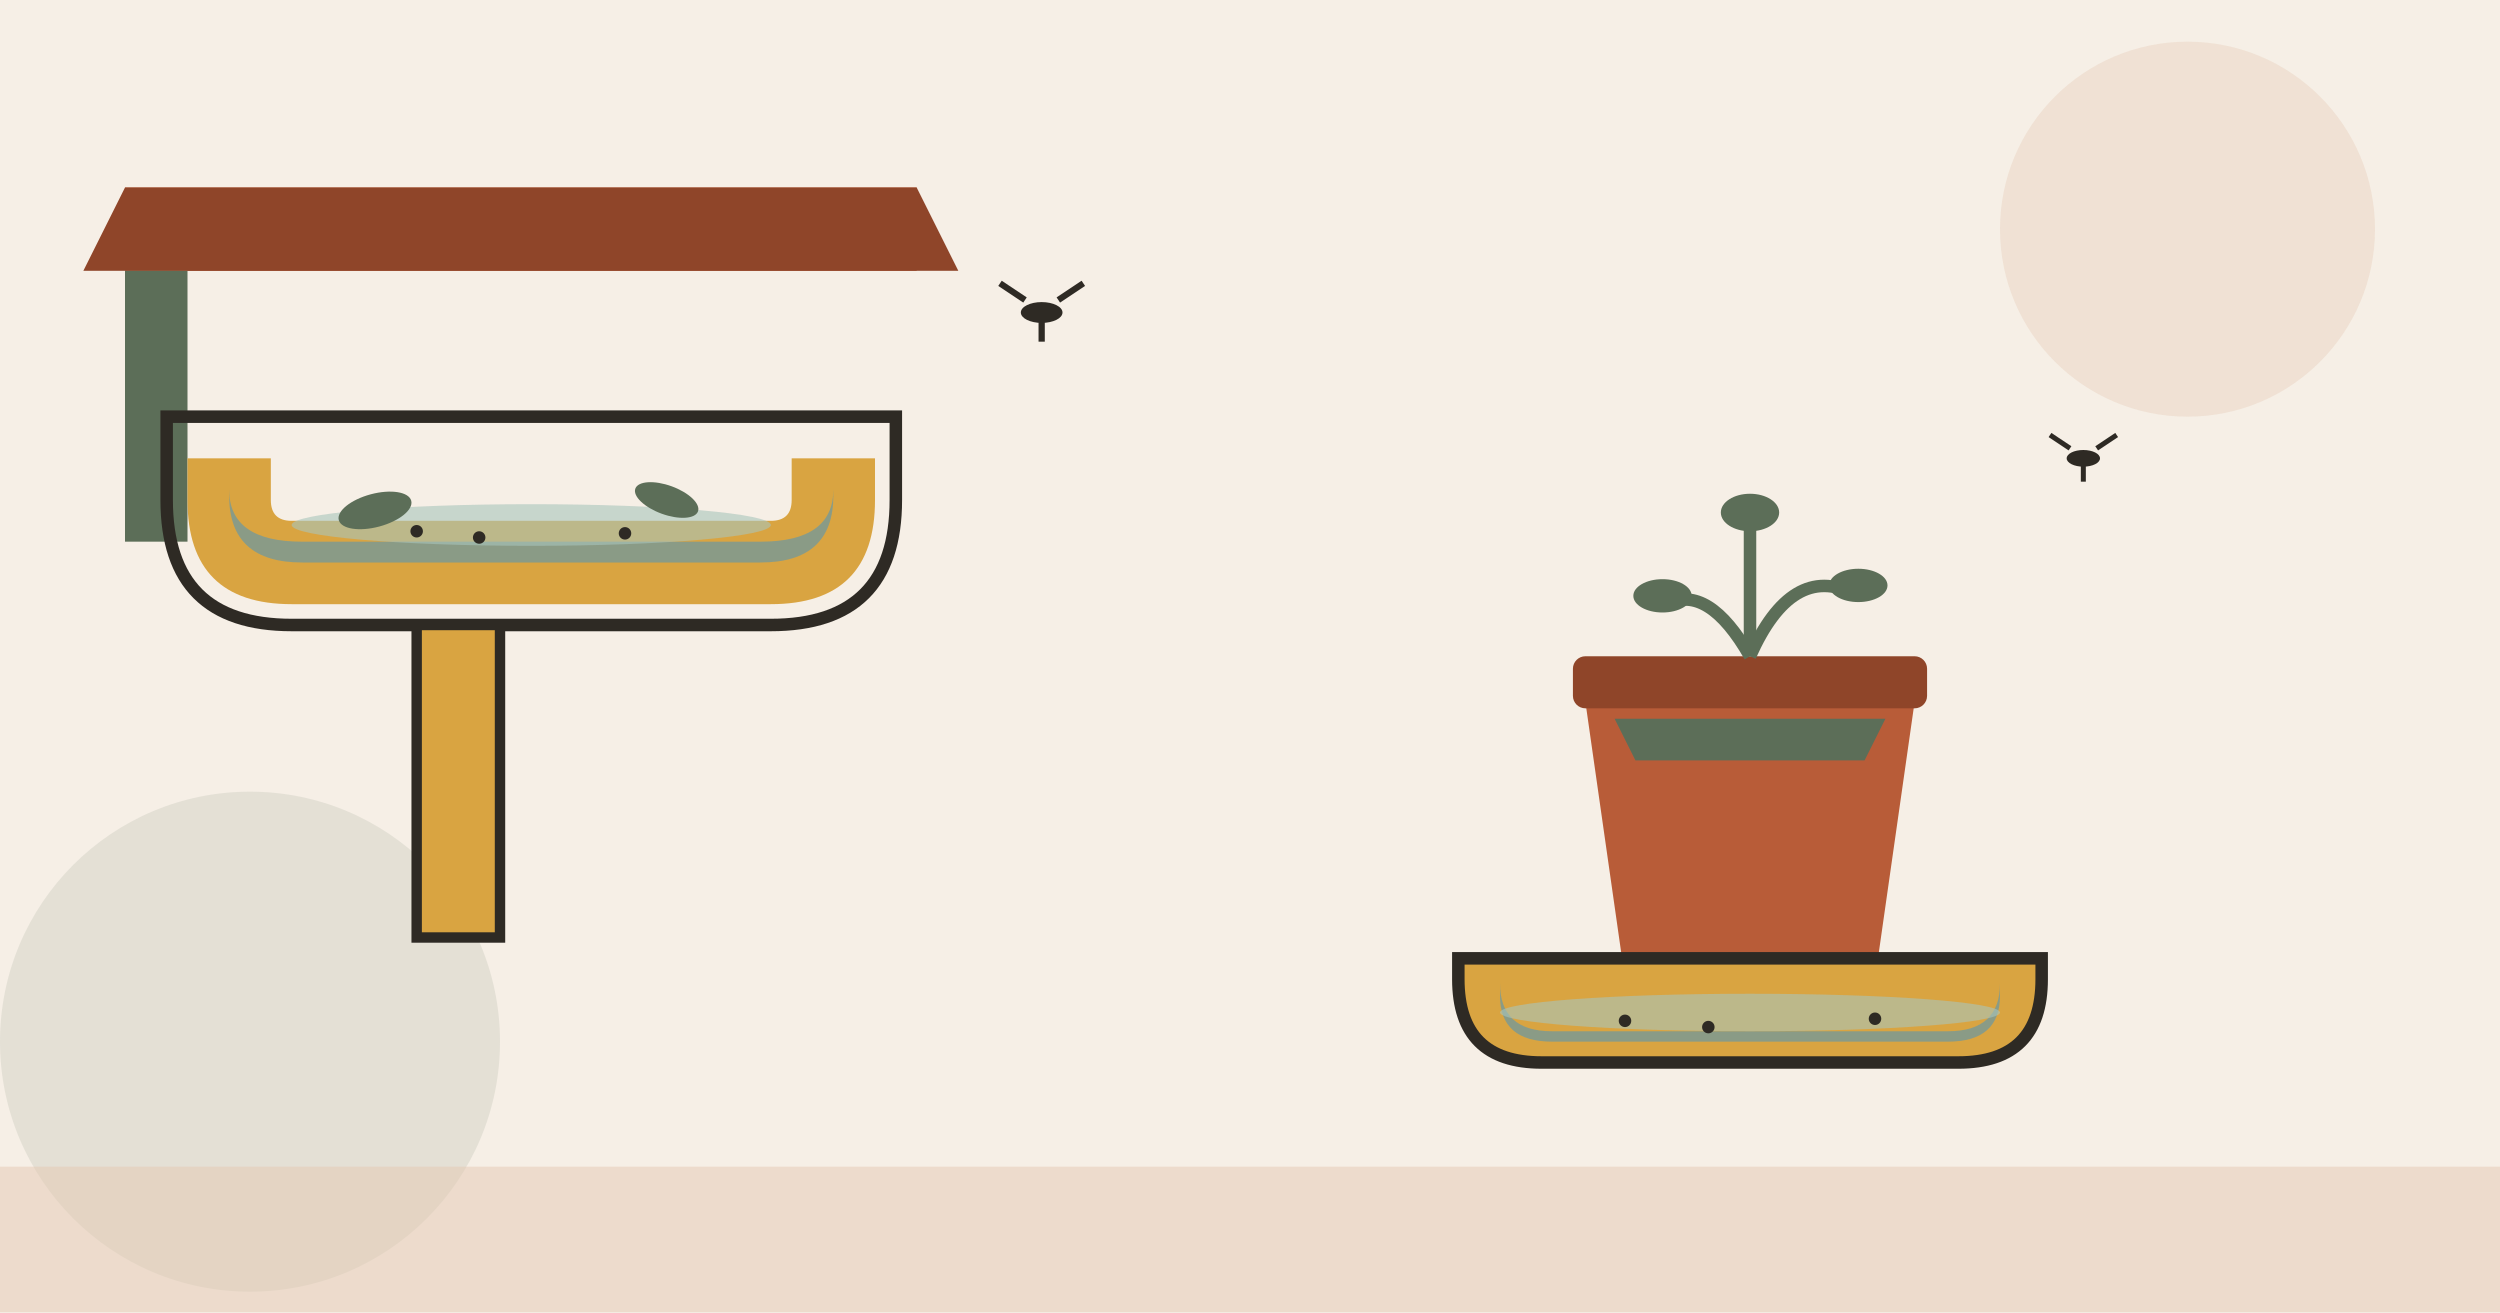
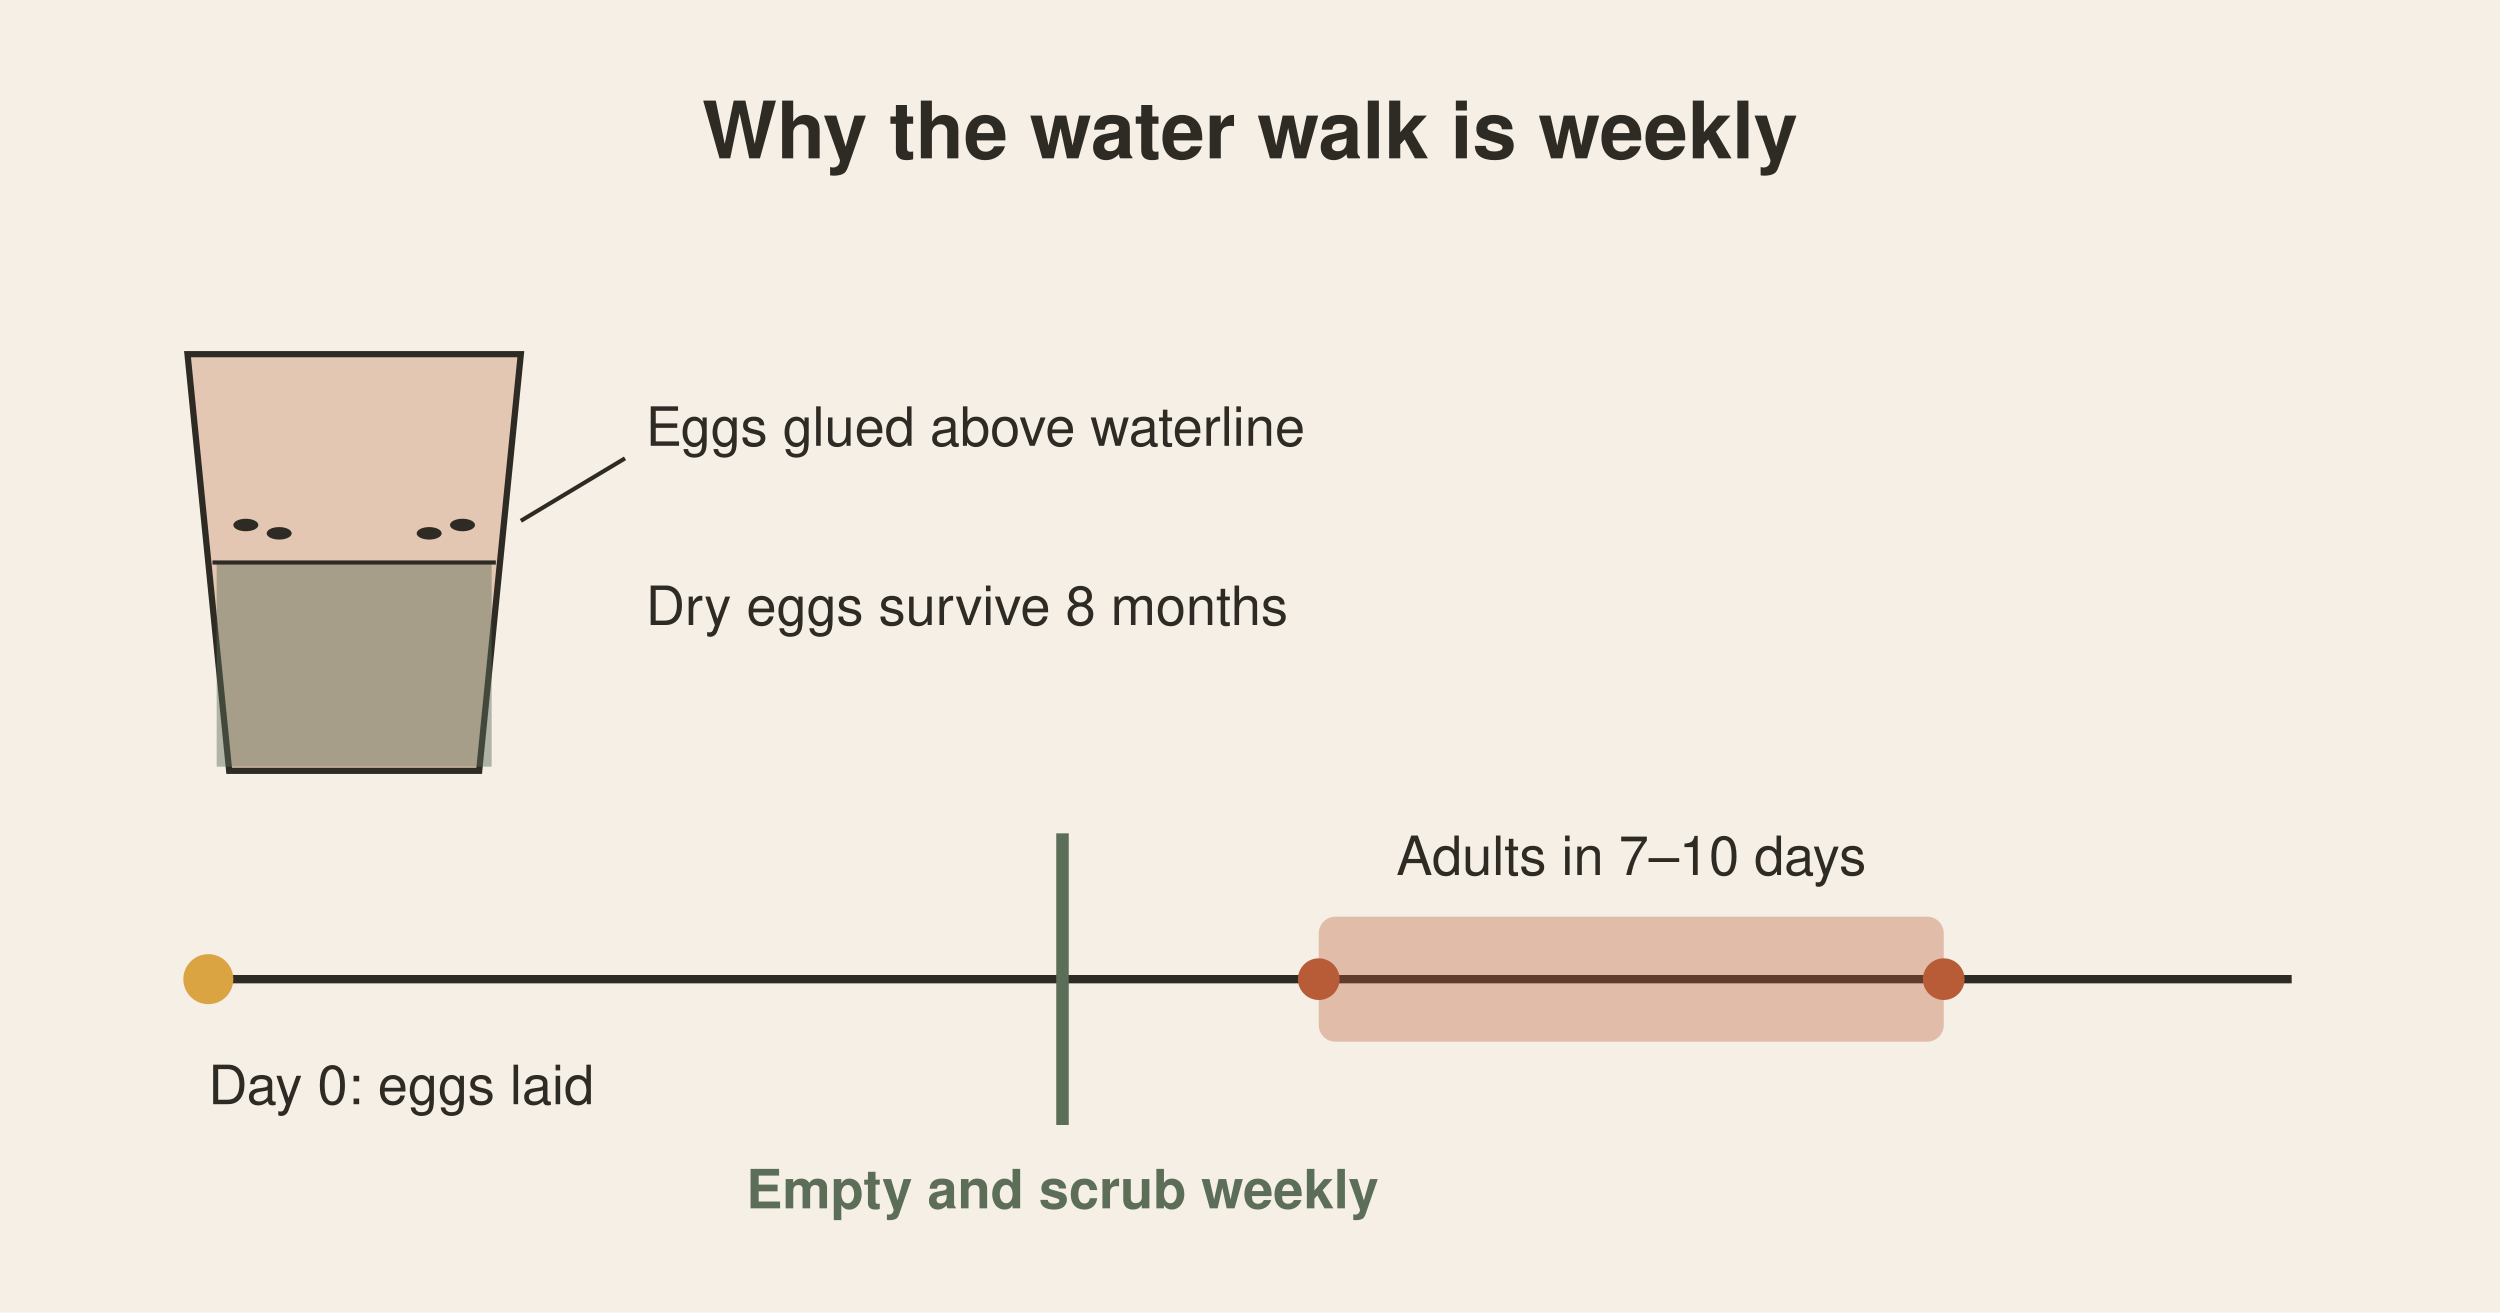
<svg xmlns="http://www.w3.org/2000/svg" viewBox="0 0 1200 630">
  <rect width="1200" height="630" fill="#F6EFE6" />
-   <circle cx="1050" cy="110" r="90" fill="#E4C7B2" opacity="0.35" />
-   <circle cx="120" cy="500" r="120" fill="#5C6E58" opacity="0.12" />
-   <g>
-     <rect x="60" y="90" width="380" height="40" fill="#B85C38" />
-     <polygon points="60,90 440,90 460,130 40,130" fill="#8f4529" />
-     <rect x="60" y="130" width="30" height="130" fill="#5C6E58" />
-     <path d="M90,240               Q90,290 140,290               L370,290               Q420,290 420,240               L420,220               L380,220               L380,240               Q380,250 370,250               L140,250               Q130,250 130,240               L130,220               L90,220 Z" fill="#D9A441" />
-     <path d="M80,200               L430,200               L430,240               Q430,300 370,300               L140,300               Q80,300 80,240 Z" fill="none" stroke="#2E2A24" stroke-width="6" />
-     <path d="M110,235              Q110,260 145,260              L365,260              Q400,260 400,235              L400,238              Q400,270 365,270              L145,270              Q110,270 110,238 Z" fill="#7C9A92" opacity="0.85" />
-     <ellipse cx="255" cy="252" rx="115" ry="10" fill="#a9c4bb" opacity="0.6" />
-     <ellipse cx="180" cy="245" rx="18" ry="8" fill="#5C6E58" transform="rotate(-15 180 245)" />
-     <ellipse cx="320" cy="240" rx="16" ry="7" fill="#5C6E58" transform="rotate(20 320 240)" />
-     <circle cx="200" cy="255" r="3" fill="#2E2A24" />
-     <circle cx="230" cy="258" r="3" fill="#2E2A24" />
-     <circle cx="300" cy="256" r="3" fill="#2E2A24" />
-     <rect x="200" y="300" width="40" height="150" fill="#D9A441" />
-     <rect x="200" y="300" width="40" height="150" fill="none" stroke="#2E2A24" stroke-width="5" />
+   <text x="600" y="76" font-family="Helvetica, Arial, sans-serif" font-size="38" font-weight="bold" fill="#2E2A24" text-anchor="middle">Why the water walk is weekly</text>
+   <path d="M90 170 L250 170 L230 370 L110 370 Z" fill="#E4C7B2" stroke="#2E2A24" stroke-width="3" />
+   <rect x="104" y="270" width="132" height="98" fill="#5C6E58" fill-opacity="0.45" />
+   <line x1="102" y1="270" x2="238" y2="270" stroke="#2E2A24" stroke-width="2" />
+   <g fill="#2E2A24">
+     <ellipse cx="118" cy="252" rx="6" ry="3" />
+     <ellipse cx="134" cy="256" rx="6" ry="3" />
+     <ellipse cx="222" cy="252" rx="6" ry="3" />
+     <ellipse cx="206" cy="256" rx="6" ry="3" />
  </g>
-   <rect x="0" y="560" width="1200" height="70" fill="#E4C7B2" opacity="0.5" />
-   <g>
-     <path d="M760,330 L920,330 L900,470 L780,470 Z" fill="#B85C38" />
-     <rect x="755" y="315" width="170" height="25" rx="6" fill="#8f4529" />
-     <path d="M775,345 L905,345 L895,365 L785,365 Z" fill="#5C6E58" />
-     <path d="M840,315 Q820,280 800,290" stroke="#5C6E58" stroke-width="6" fill="none" />
-     <path d="M840,315 Q860,270 890,285" stroke="#5C6E58" stroke-width="6" fill="none" />
-     <path d="M840,315 Q840,260 840,250" stroke="#5C6E58" stroke-width="6" fill="none" />
-     <ellipse cx="798" cy="286" rx="14" ry="8" fill="#5C6E58" />
-     <ellipse cx="892" cy="281" rx="14" ry="8" fill="#5C6E58" />
-     <ellipse cx="840" cy="246" rx="14" ry="9" fill="#5C6E58" />
-     <path d="M700,470               Q700,510 740,510               L940,510               Q980,510 980,470               L980,460               L700,460 Z" fill="#D9A441" />
-     <path d="M700,460 L980,460 L980,470 Q980,510 940,510 L740,510 Q700,510 700,470 Z" fill="none" stroke="#2E2A24" stroke-width="6" />
-     <path d="M720,472               Q720,495 745,495               L935,495               Q960,495 960,472               L960,478              Q960,500 935,500              L745,500              Q720,500 720,478 Z" fill="#7C9A92" opacity="0.85" />
-     <ellipse cx="840" cy="486" rx="120" ry="9" fill="#a9c4bb" opacity="0.6" />
-     <circle cx="780" cy="490" r="3" fill="#2E2A24" />
-     <circle cx="820" cy="493" r="3" fill="#2E2A24" />
-     <circle cx="900" cy="489" r="3" fill="#2E2A24" />
+   <line x1="250" y1="250" x2="300" y2="220" stroke="#2E2A24" stroke-width="2" />
+   <g font-family="Helvetica, Arial, sans-serif" font-size="26" fill="#2E2A24">
+     <text x="310" y="214">Eggs glued above waterline</text>
+     <text x="310" y="300">Dry eggs survive 8 months</text>
  </g>
-   <g stroke="#2E2A24" stroke-width="3" fill="none">
-     <g transform="translate(500,150)">
-       <ellipse cx="0" cy="0" rx="10" ry="5" fill="#2E2A24" stroke="none" />
-       <line x1="-8" y1="-6" x2="-20" y2="-14" />
-       <line x1="8" y1="-6" x2="20" y2="-14" />
-       <line x1="0" y1="4" x2="0" y2="14" />
-     </g>
-     <g transform="translate(1000,220) scale(0.8)">
-       <ellipse cx="0" cy="0" rx="10" ry="5" fill="#2E2A24" stroke="none" />
-       <line x1="-8" y1="-6" x2="-20" y2="-14" />
-       <line x1="8" y1="-6" x2="20" y2="-14" />
-       <line x1="0" y1="4" x2="0" y2="14" />
-     </g>
+   <line x1="100" y1="470" x2="1100" y2="470" stroke="#2E2A24" stroke-width="4" />
+   <circle cx="100" cy="470" r="12" fill="#D9A441" />
+   <rect x="633" y="440" width="300" height="60" rx="8" fill="#B85C38" fill-opacity="0.35" />
+   <circle cx="633" cy="470" r="10" fill="#B85C38" />
+   <circle cx="933" cy="470" r="10" fill="#B85C38" />
+   <line x1="510" y1="400" x2="510" y2="540" stroke="#5C6E58" stroke-width="6" />
+   <g font-family="Helvetica, Arial, sans-serif" font-size="26" fill="#2E2A24">
+     <text x="100" y="530">Day 0: eggs laid</text>
+     <text x="783" y="420" text-anchor="middle">Adults in 7–10 days</text>
+     <text x="510" y="580" text-anchor="middle" font-weight="bold" fill="#5C6E58">Empty and scrub weekly</text>
  </g>
</svg>
